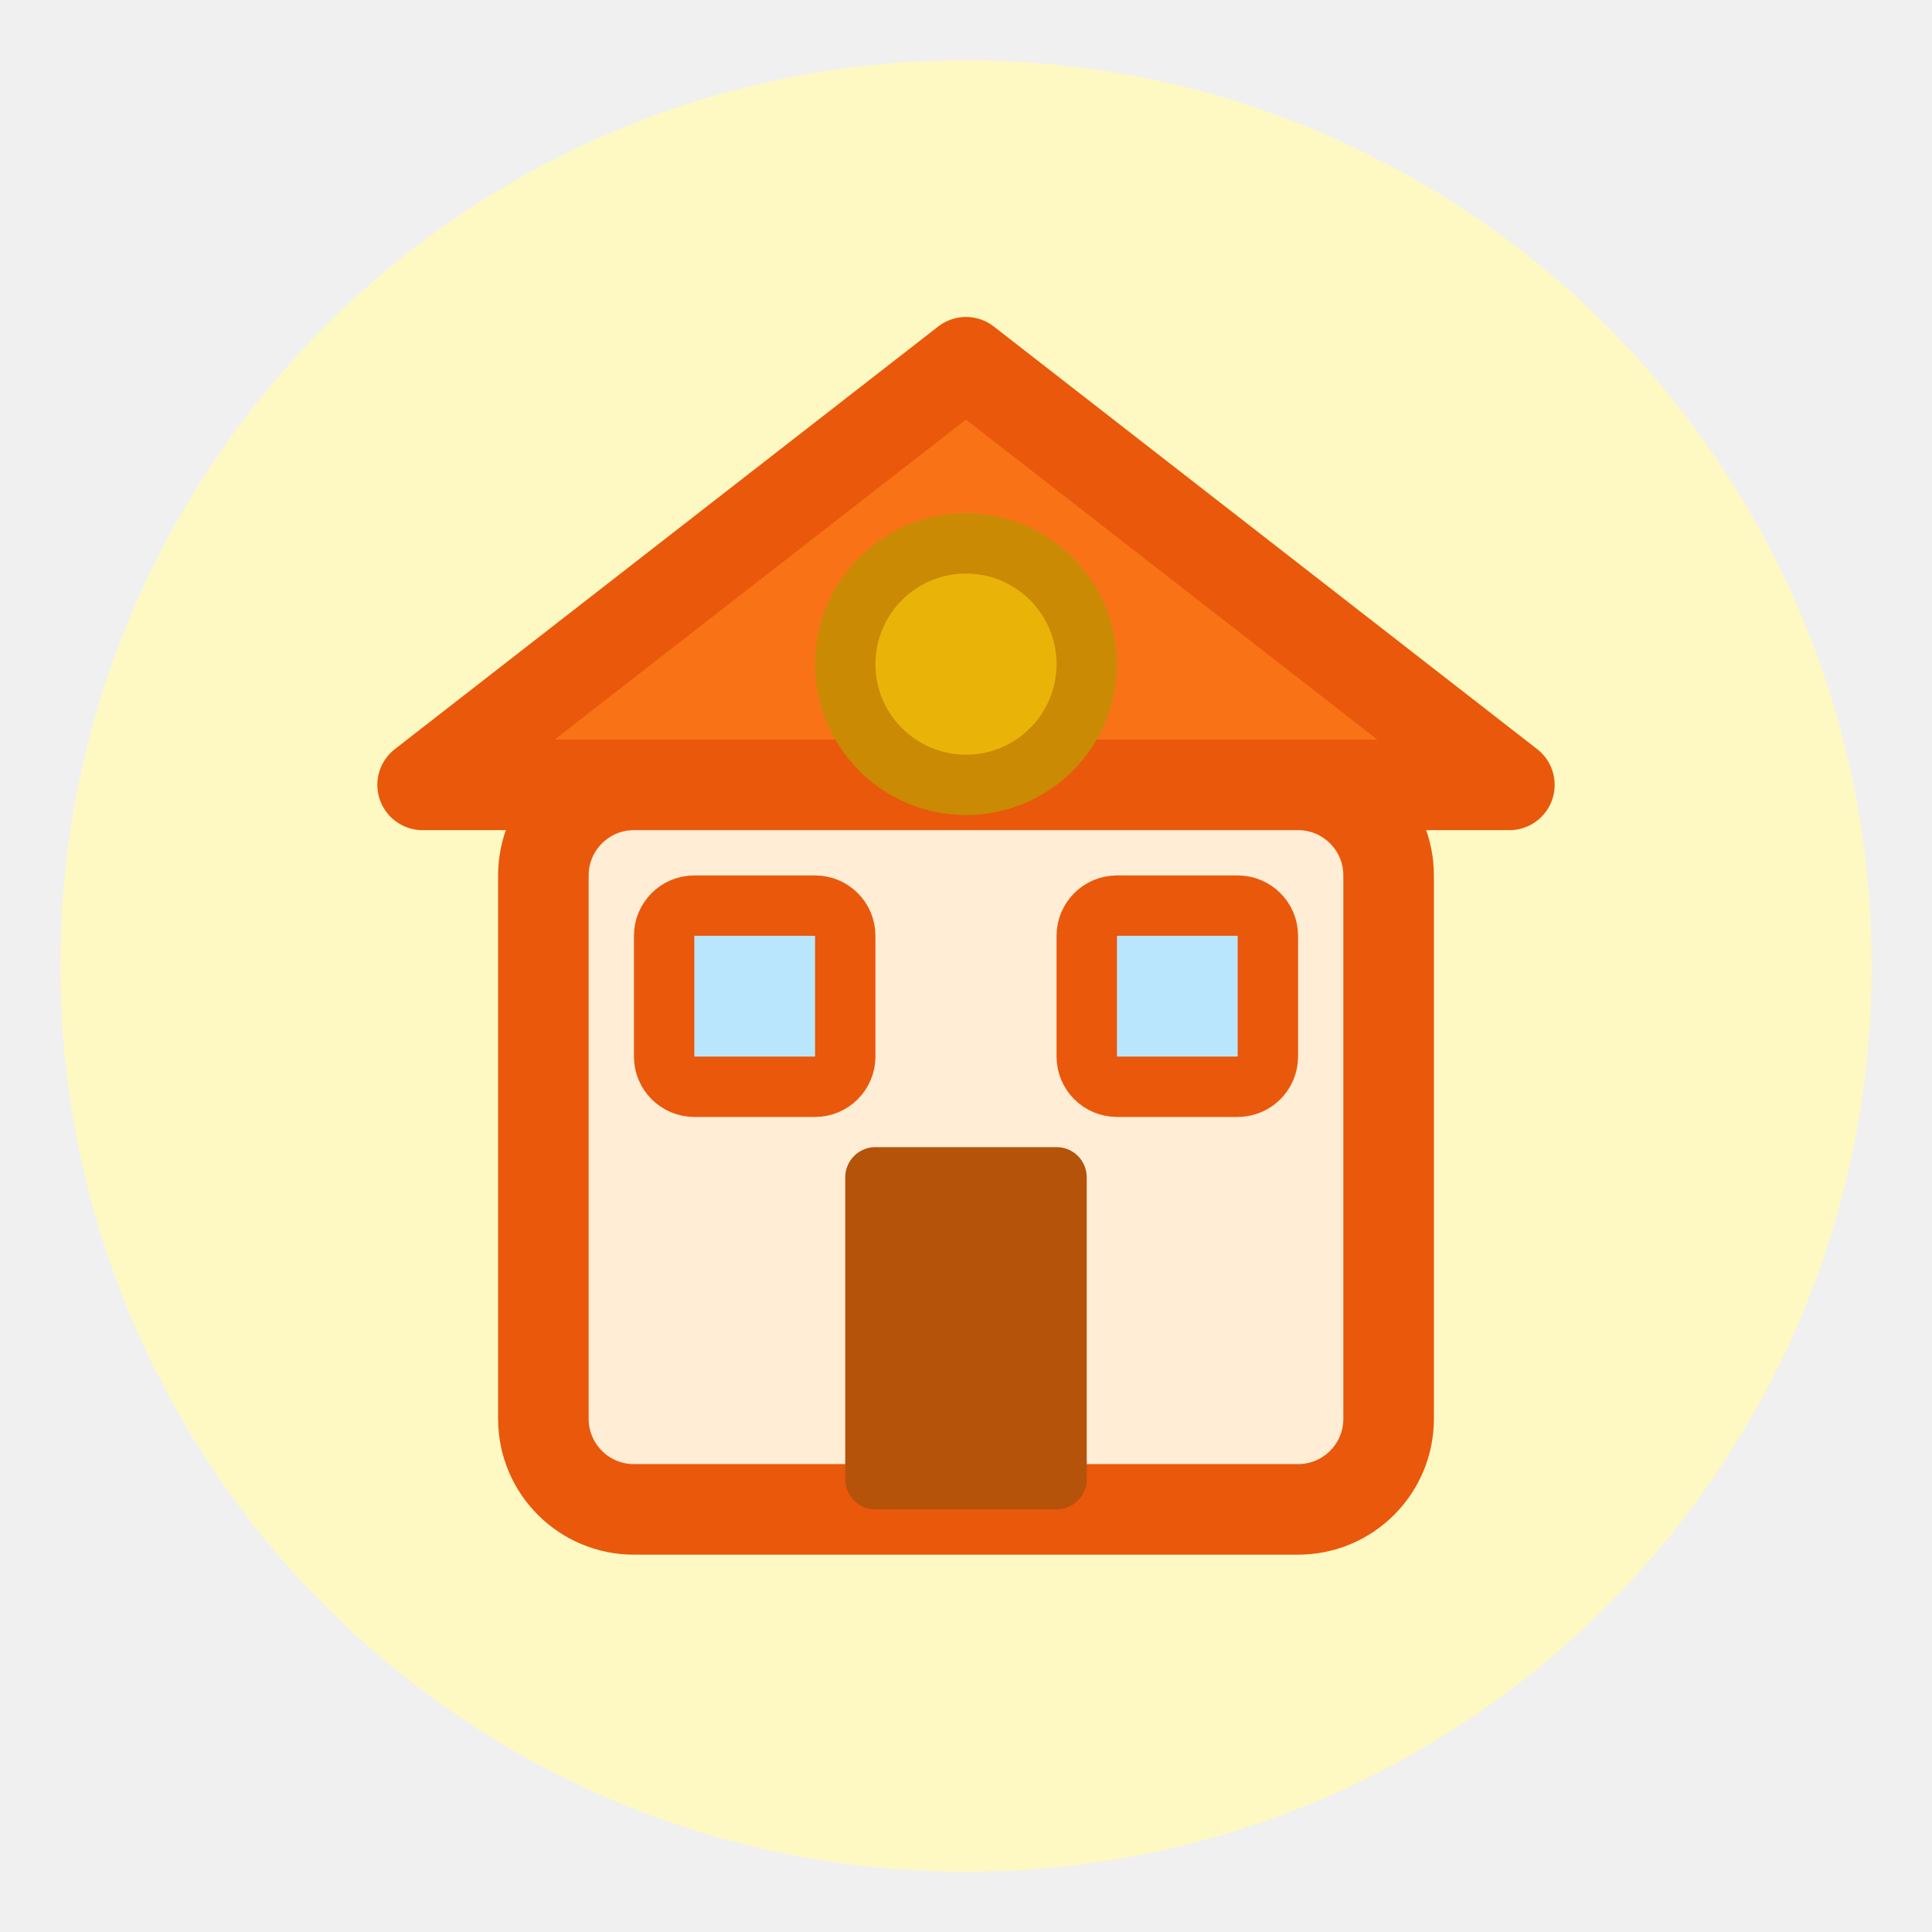
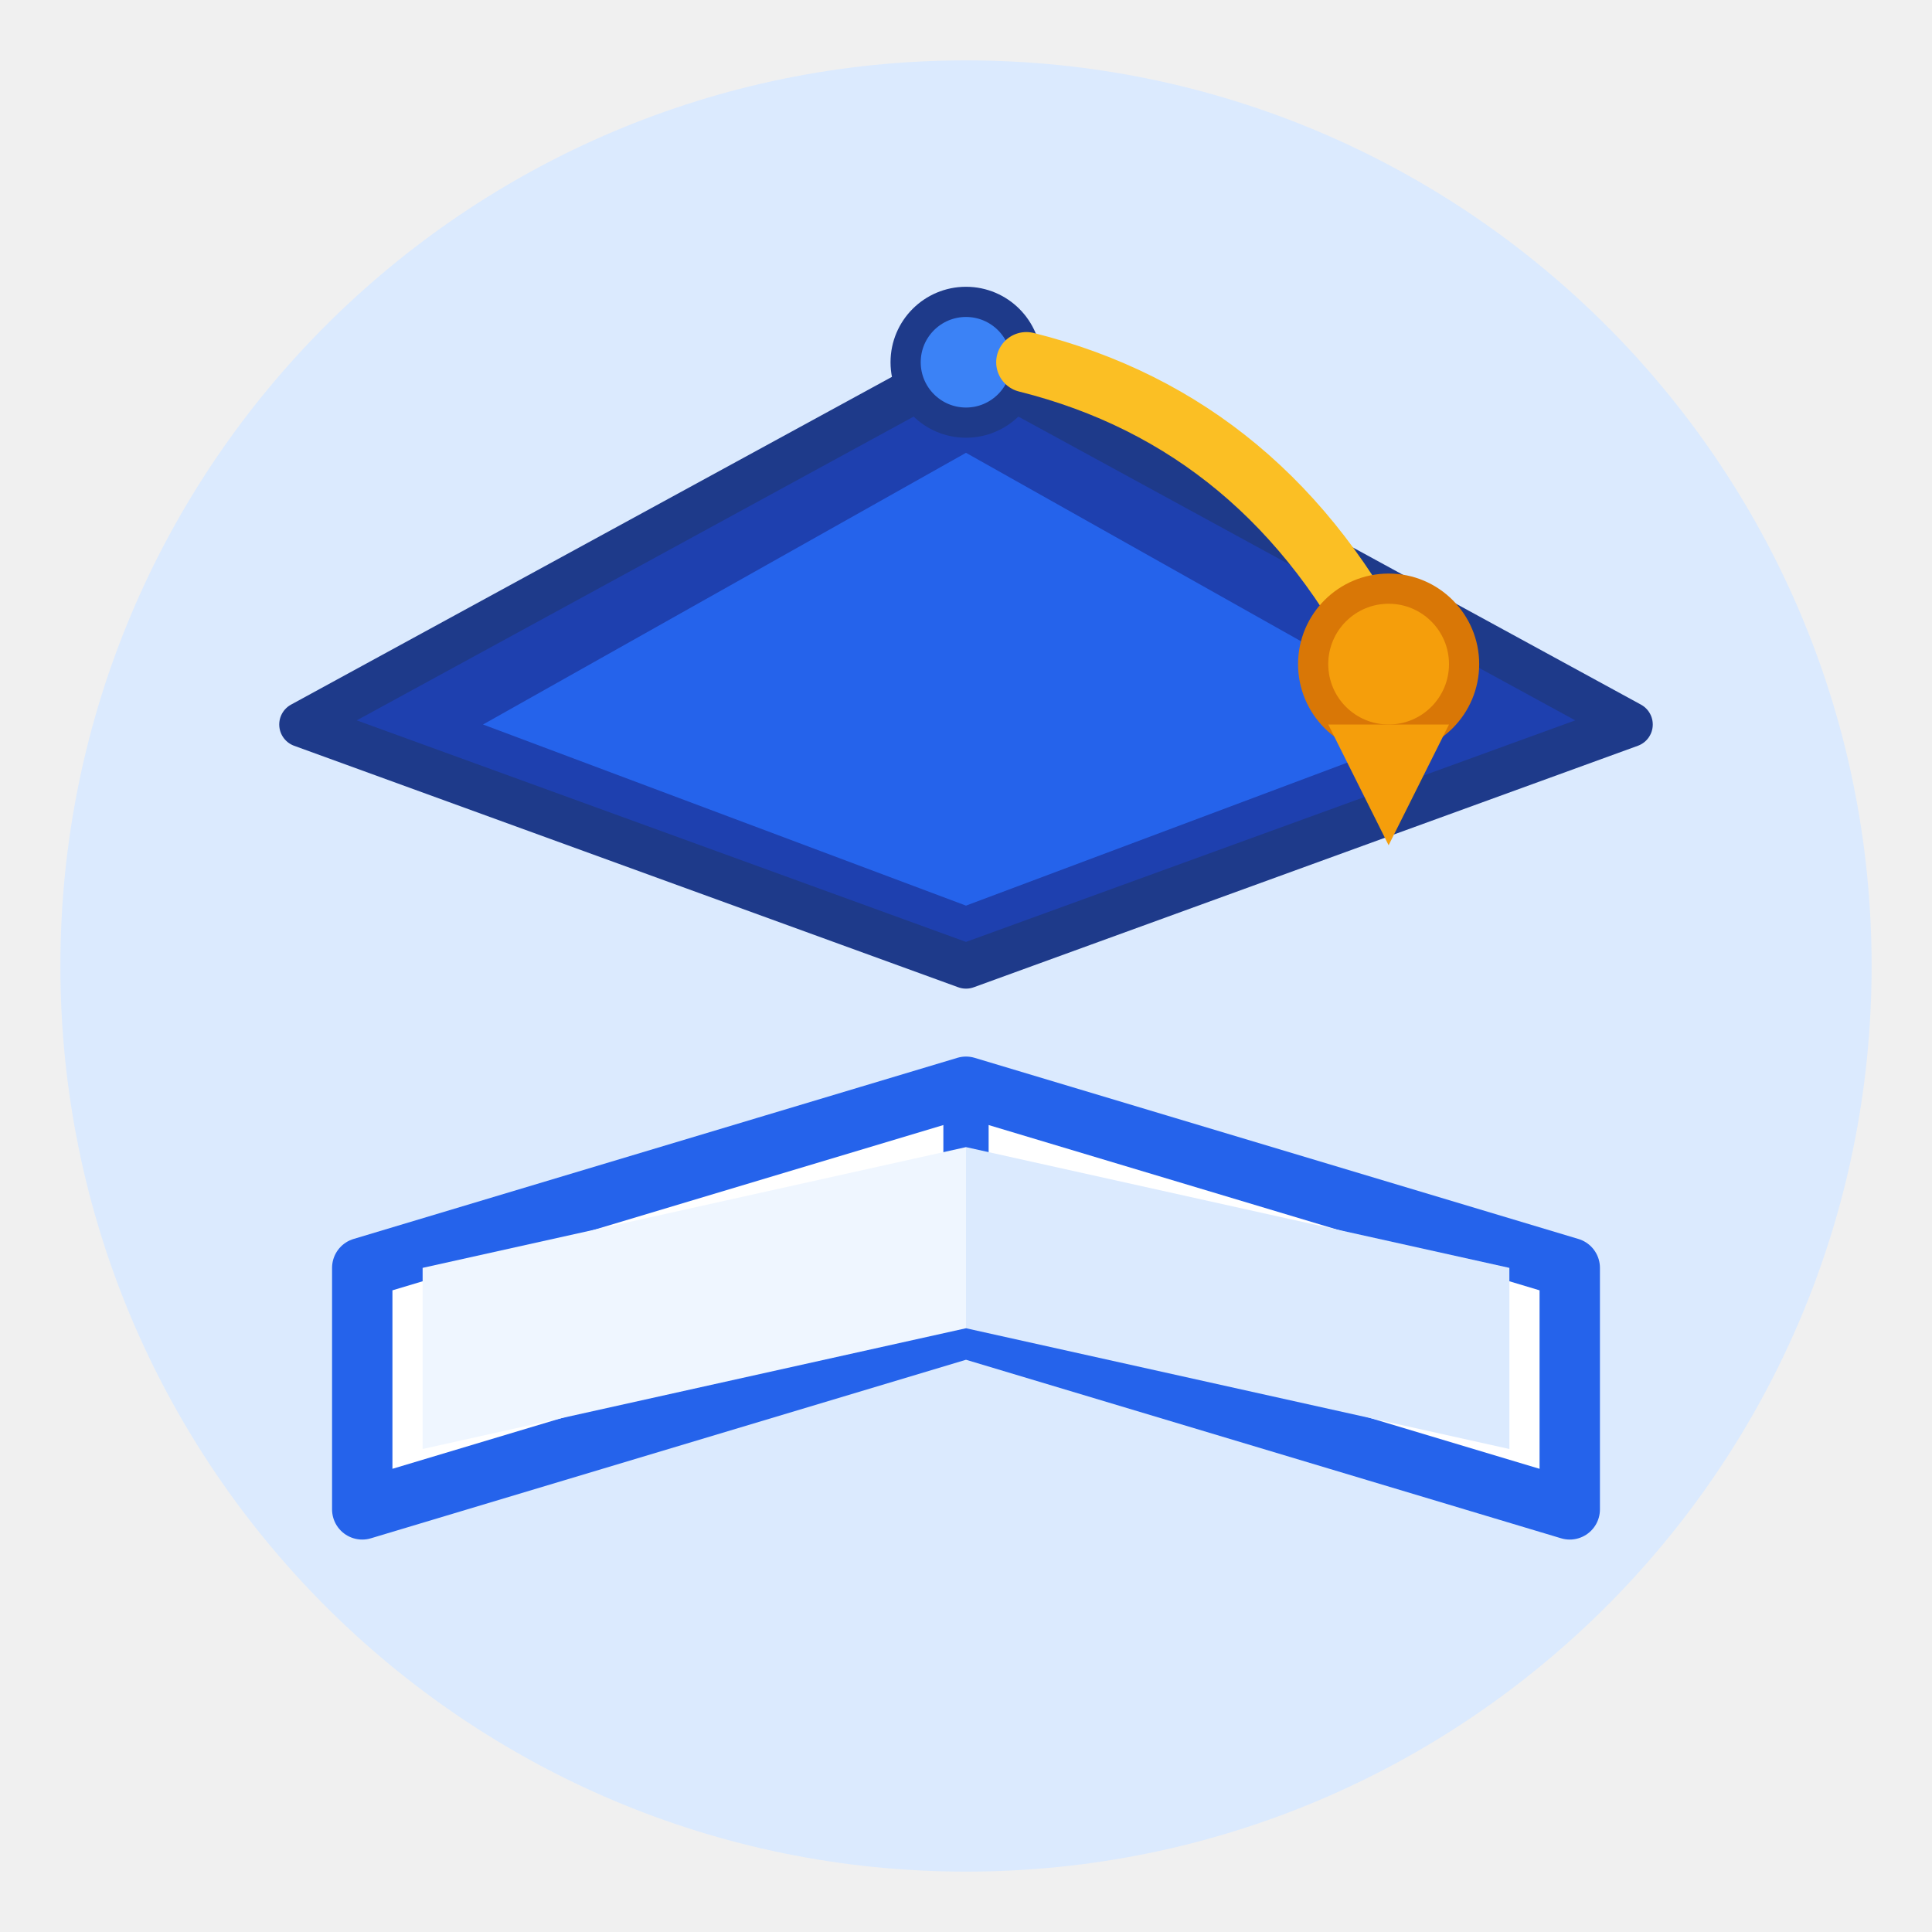
<svg xmlns="http://www.w3.org/2000/svg" viewBox="0 0 64 64" width="64" height="64">
-   <circle cx="32" cy="32" r="30" fill="#fef9c3" />
-   <polygon points="32,12 14,26 50,26" fill="#f97316" stroke="#ea580c" stroke-width="3" stroke-linejoin="round" />
-   <rect x="18" y="26" width="28" height="24" fill="#ffedd5" rx="3" stroke="#ea580c" stroke-width="3" />
-   <circle cx="32" cy="22" r="4" fill="#eab308" stroke="#ca8a04" stroke-width="2" />
-   <rect x="28" y="38" width="8" height="12" fill="#b45309" rx="1" />
-   <rect x="22" y="30" width="6" height="6" fill="#bae6fd" rx="1" stroke="#ea580c" stroke-width="2" />
-   <rect x="36" y="30" width="6" height="6" fill="#bae6fd" rx="1" stroke="#ea580c" stroke-width="2" />
+   <circle cx="32" cy="32" r="30" fill="#dbeafe" />
+   <path d="M12 42 L32 36 L52 42 L52 50 L32 44 L12 50 Z" fill="#ffffff" stroke="#2563eb" stroke-width="2" stroke-linejoin="round" />
+   <path d="M32 36 L32 44" stroke="#2563eb" stroke-width="1.5" />
+   <path d="M14 42 L14 48 L32 44 L32 38" fill="#eff6ff" stroke="none" />
+   <path d="M50 42 L50 48 L32 44 L32 38" fill="#dbeafe" stroke="none" />
+   <polygon points="32,12 10,24 32,32 54,24" fill="#1e40af" stroke="#1e3a8a" stroke-width="1.5" stroke-linejoin="round" />
+   <polygon points="32,15 16,24 32,30 48,24" fill="#2563eb" stroke="none" />
+   <rect x="30" y="10" width="4" height="4" rx="2" fill="#3b82f6" stroke="#1e3a8a" stroke-width="1" />
+   <path d="M34 12 Q42 14, 46 22" fill="none" stroke="#fbbf24" stroke-width="2" stroke-linecap="round" />
+   <circle cx="46" cy="22" r="2.5" fill="#f59e0b" stroke="#d97706" stroke-width="1" />
+   <path d="M44 24 L46 28 L48 24" fill="#f59e0b" stroke="none" />
</svg>
